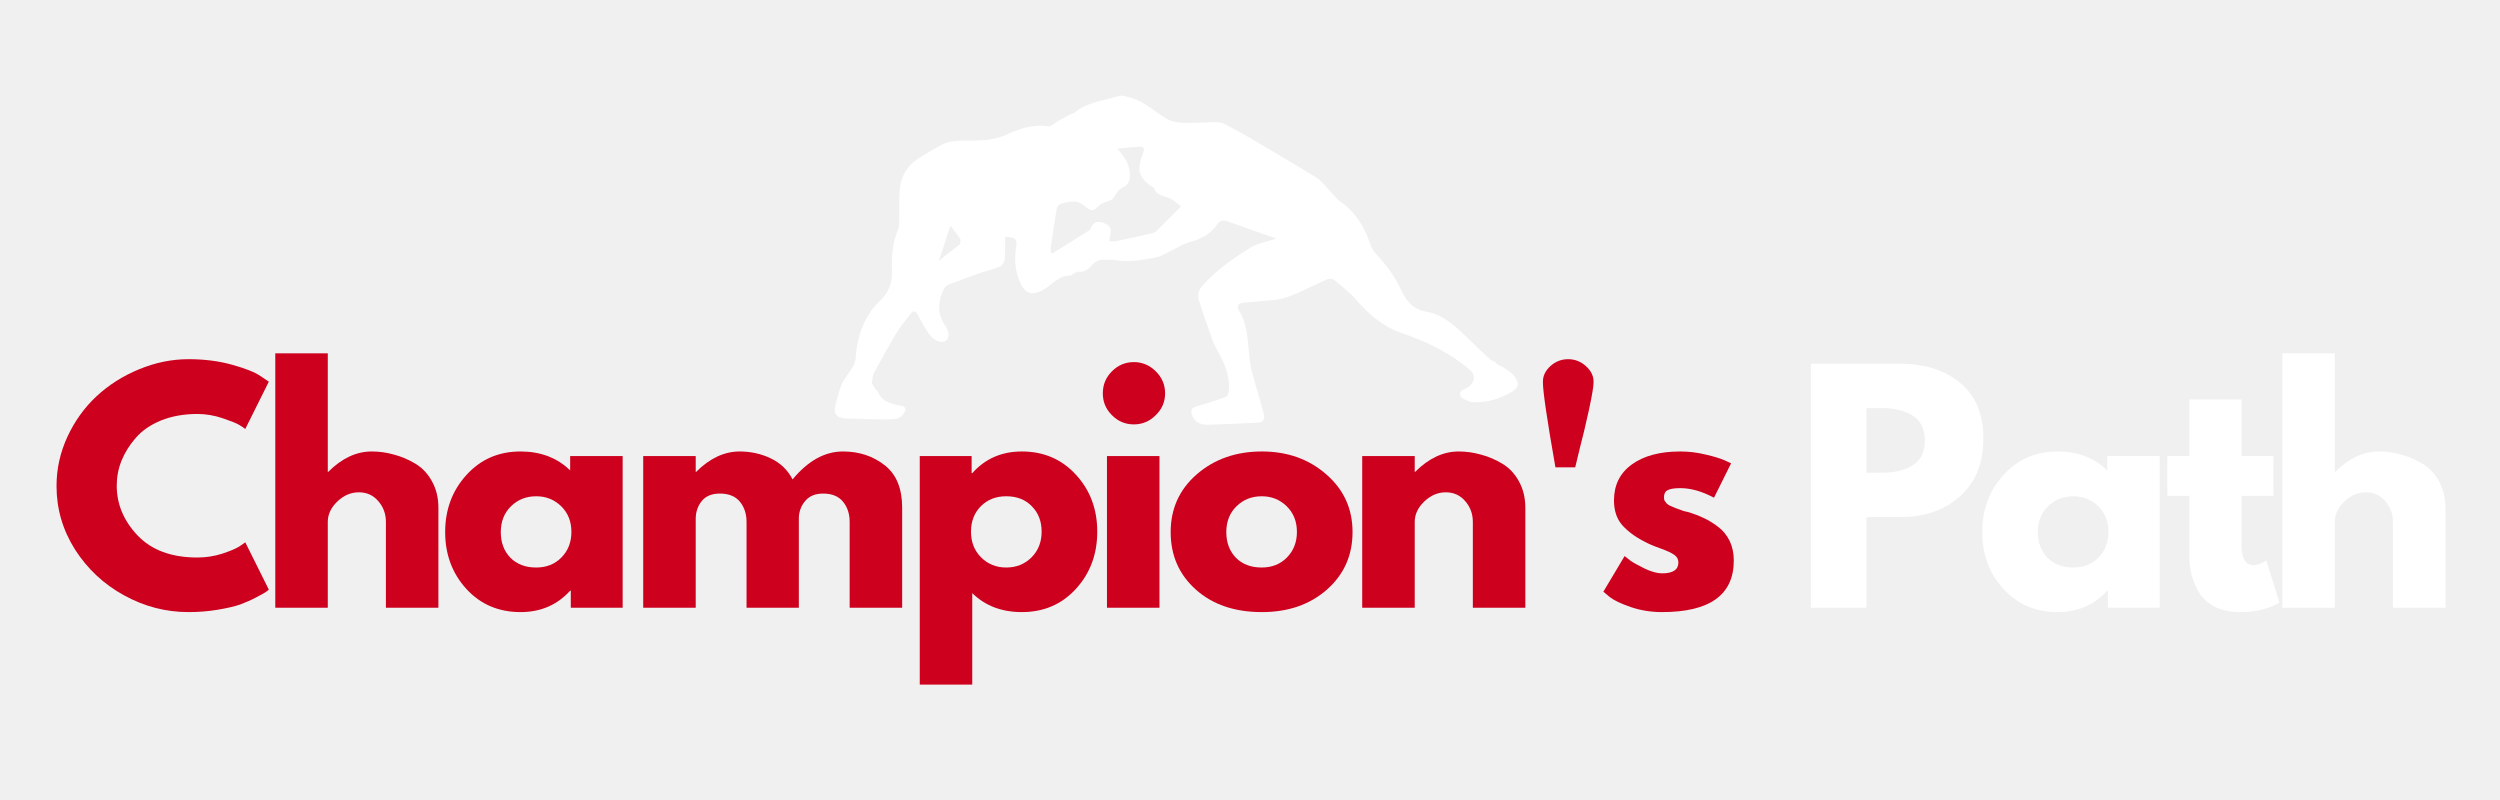
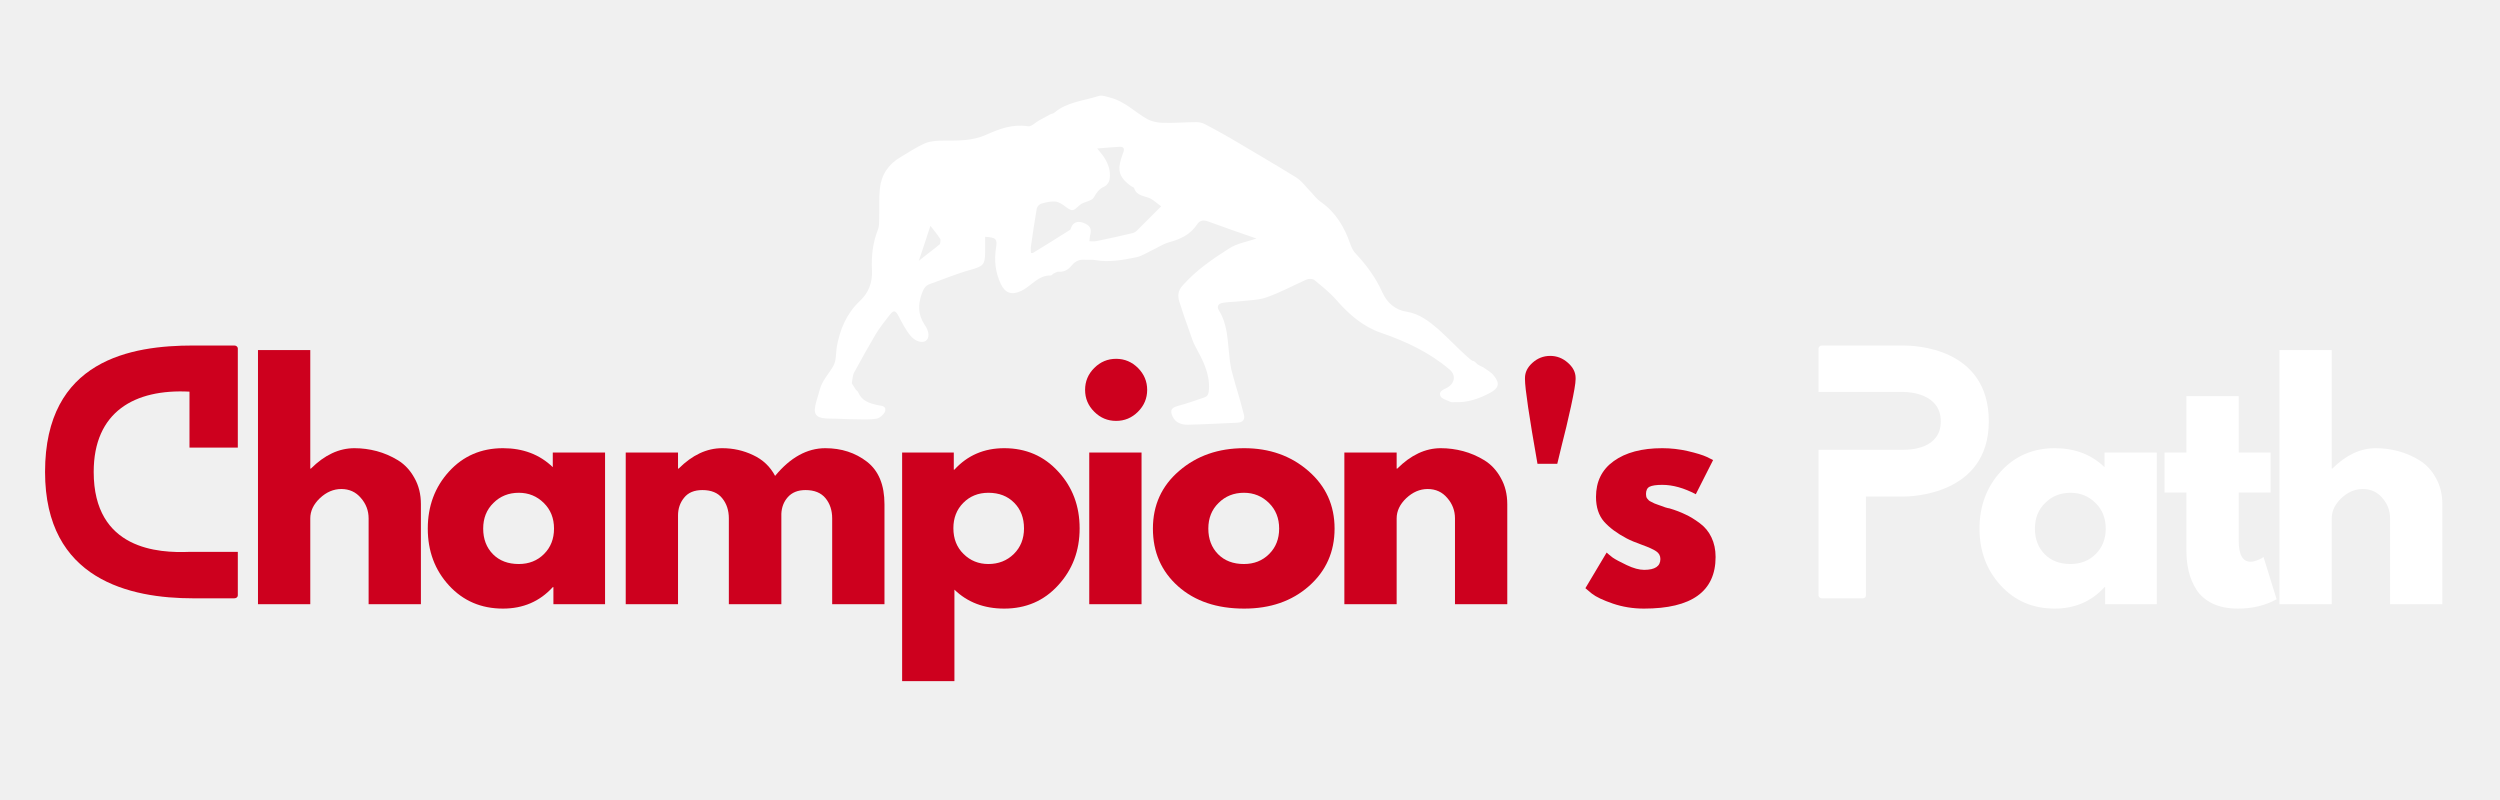
<svg xmlns="http://www.w3.org/2000/svg" width="250" zoomAndPan="magnify" viewBox="0 0 187.5 60" height="80" preserveAspectRatio="xMidYMid meet" version="1.0">
  <defs>
    <g />
-     <clipPath id="b4a5d1feb6">
-       <path d="M 62.379 7.105 L 114 7.105 L 114 31.855 L 62.379 31.855 Z M 62.379 7.105 " clip-rule="nonzero" />
+     <clipPath id="35a8074184">
+       <path d="M 61 7.105 L 112.629 7.105 L 112.629 31.855 L 61 31.855 Z M 61 7.105 " clip-rule="nonzero" />
    </clipPath>
  </defs>
-   <g clip-path="url(#b4a5d1feb6)">
-     <path fill="#ffffff" d="M 113.527 28.16 C 113.324 27.902 113.016 27.746 112.734 27.543 C 112.555 27.441 112.348 27.387 112.223 27.234 C 112.117 27.133 112.016 27.055 111.914 27.055 C 111.504 26.773 110.453 25.719 110.246 25.516 C 110.223 25.488 110.223 25.488 110.195 25.461 C 109.914 25.207 109.656 24.949 109.375 24.691 C 108.684 24.102 107.965 23.539 107.016 23.383 C 106.145 23.254 105.531 22.715 105.172 21.918 C 104.684 20.84 104.02 19.918 103.199 19.043 C 102.992 18.84 102.863 18.555 102.762 18.273 C 102.328 17.016 101.66 15.91 100.559 15.141 C 100.277 14.938 100.07 14.68 99.84 14.422 C 99.457 14.039 99.148 13.574 98.688 13.293 C 97.07 12.293 95.43 11.344 93.789 10.367 C 93.199 10.031 92.609 9.699 92.02 9.391 C 91.789 9.262 91.535 9.16 91.277 9.16 C 90.434 9.16 89.586 9.238 88.738 9.211 C 88.328 9.211 87.867 9.109 87.535 8.93 C 86.637 8.414 85.867 7.617 84.816 7.336 C 84.512 7.258 84.125 7.105 83.871 7.207 C 82.766 7.566 81.535 7.645 80.59 8.441 C 80.512 8.52 80.383 8.52 80.281 8.57 C 80 8.723 79.715 8.879 79.434 9.031 C 79.152 9.184 78.844 9.52 78.59 9.469 C 77.434 9.289 76.434 9.672 75.461 10.109 C 74.438 10.57 73.359 10.547 72.258 10.547 C 71.82 10.547 71.336 10.57 70.926 10.727 C 70.258 11.008 69.668 11.418 69.051 11.777 C 68.129 12.316 67.59 13.113 67.488 14.168 C 67.41 14.887 67.465 15.629 67.438 16.375 C 67.438 16.684 67.438 16.992 67.336 17.246 C 66.949 18.223 66.848 19.223 66.898 20.25 C 66.949 21.176 66.645 21.973 65.977 22.586 C 64.977 23.539 64.488 24.719 64.258 26.027 C 64.184 26.488 64.234 27.027 64.004 27.441 C 63.668 28.031 63.156 28.543 62.977 29.238 C 62.875 29.648 62.723 30.031 62.645 30.445 C 62.488 31.188 62.848 31.395 63.746 31.395 C 64.363 31.395 65.004 31.445 65.617 31.445 C 66.156 31.445 66.719 31.496 67.258 31.395 C 67.516 31.344 67.875 31.008 67.898 30.777 C 67.949 30.391 67.516 30.445 67.234 30.367 C 66.695 30.238 66.156 30.059 65.898 29.492 C 65.848 29.367 65.77 29.289 65.695 29.238 L 65.387 28.75 C 65.438 28.465 65.438 28.16 65.566 27.926 C 66.078 26.977 66.617 26.027 67.156 25.102 C 67.465 24.59 67.848 24.102 68.23 23.613 C 68.539 23.23 68.668 23.281 68.898 23.719 C 69.156 24.203 69.41 24.719 69.77 25.156 C 70.129 25.617 70.668 25.746 70.926 25.566 C 71.207 25.387 71.23 24.898 70.848 24.359 C 70.359 23.613 70.336 22.895 70.617 22.074 C 70.746 21.715 70.871 21.434 71.23 21.305 C 72.258 20.945 73.281 20.508 74.332 20.227 C 75.203 19.969 75.383 19.867 75.383 18.969 C 75.383 18.555 75.383 18.172 75.383 17.762 C 76.203 17.812 76.309 17.914 76.203 18.582 C 76.051 19.531 76.152 20.43 76.562 21.305 C 76.898 21.996 77.383 22.152 78.102 21.816 C 78.844 21.457 79.359 20.637 80.305 20.66 C 80.383 20.66 80.461 20.535 80.535 20.508 C 80.664 20.457 80.793 20.355 80.922 20.379 C 81.355 20.406 81.641 20.199 81.895 19.891 C 82.152 19.582 82.461 19.453 82.844 19.48 C 83.102 19.508 83.383 19.453 83.641 19.508 C 84.664 19.688 85.691 19.508 86.688 19.301 C 87.098 19.223 87.484 18.969 87.867 18.789 C 88.305 18.582 88.715 18.301 89.176 18.172 C 90.023 17.941 90.766 17.605 91.277 16.836 C 91.484 16.527 91.738 16.477 92.098 16.605 C 93.277 17.043 94.48 17.453 95.738 17.891 C 94.996 18.145 94.277 18.25 93.688 18.633 C 92.43 19.43 91.199 20.277 90.203 21.406 C 89.844 21.793 89.816 22.176 89.945 22.613 C 90.176 23.359 90.434 24.078 90.688 24.797 C 90.844 25.207 90.945 25.617 91.148 25.977 C 91.688 26.977 92.227 27.953 92.176 29.16 C 92.148 29.469 92.125 29.699 91.844 29.801 C 91.176 30.031 90.508 30.266 89.844 30.445 C 89.383 30.57 89.227 30.75 89.434 31.215 C 89.664 31.727 90.125 31.855 90.586 31.855 C 91.816 31.828 93.074 31.754 94.305 31.703 C 94.715 31.676 94.891 31.469 94.789 31.086 C 94.637 30.469 94.457 29.852 94.277 29.238 C 94.199 29.031 93.84 27.672 93.84 27.672 C 93.766 27.312 93.715 26.926 93.688 26.566 C 93.559 25.438 93.559 24.309 92.918 23.281 C 92.738 22.996 92.867 22.766 93.199 22.715 C 93.66 22.637 94.148 22.637 94.609 22.586 C 95.25 22.512 95.945 22.512 96.559 22.277 C 97.559 21.918 98.508 21.406 99.48 20.969 C 99.637 20.895 99.941 20.895 100.07 20.996 C 100.66 21.484 101.25 21.945 101.738 22.512 C 102.66 23.562 103.711 24.488 105.043 24.949 C 106.914 25.59 108.684 26.414 110.195 27.695 C 110.707 28.105 110.633 28.723 110.066 29.059 C 109.812 29.211 109.375 29.312 109.531 29.699 C 109.605 29.906 110.016 30.008 110.273 30.137 C 110.375 30.188 110.477 30.16 110.605 30.16 C 111.555 30.211 112.426 29.906 113.246 29.469 C 113.914 29.109 114.016 28.75 113.527 28.16 Z M 71.977 18.324 C 71.488 18.734 70.949 19.121 70.41 19.559 C 70.691 18.711 70.977 17.891 71.281 16.938 C 71.566 17.297 71.82 17.605 72.027 17.941 C 72.051 18.043 72.027 18.273 71.977 18.324 Z M 86.766 17.297 C 86.664 17.402 86.512 17.477 86.355 17.504 C 85.512 17.711 84.637 17.891 83.793 18.07 C 83.613 18.121 83.406 18.094 83.203 18.094 C 83.23 17.914 83.23 17.734 83.281 17.555 C 83.383 17.145 83.23 16.887 82.742 16.707 C 82.305 16.555 82 16.684 81.844 17.043 C 81.82 17.117 81.793 17.223 81.742 17.246 C 80.82 17.836 79.895 18.402 78.973 18.969 C 78.949 18.992 78.922 18.969 78.82 18.969 C 78.82 18.812 78.793 18.633 78.82 18.48 C 78.949 17.531 79.102 16.578 79.254 15.656 C 79.281 15.5 79.461 15.297 79.613 15.27 C 79.949 15.168 80.305 15.09 80.641 15.117 C 80.922 15.141 81.18 15.32 81.41 15.5 C 81.945 15.887 81.973 15.836 82.461 15.398 C 82.742 15.117 83.355 15.117 83.535 14.809 C 83.742 14.449 83.922 14.168 84.332 13.988 C 84.512 13.91 84.691 13.652 84.715 13.473 C 84.844 12.754 84.562 12.113 84.125 11.547 C 84.051 11.445 83.945 11.344 83.793 11.137 C 84.434 11.086 84.945 11.035 85.484 11.008 C 85.766 11.008 85.867 11.137 85.742 11.445 C 85.613 11.805 85.484 12.164 85.457 12.523 C 85.406 13.191 85.844 13.602 86.332 13.961 C 86.406 14.012 86.535 14.039 86.562 14.113 C 86.742 14.68 87.277 14.68 87.715 14.859 C 88.047 15.012 88.328 15.297 88.586 15.477 C 87.945 16.117 87.355 16.707 86.766 17.297 Z M 86.766 17.297 " fill-opacity="1" fill-rule="nonzero" />
+   <g clip-path="url(#35a8074184)">
+     <path fill="#ffffff" d="M 112.027 28.16 C 111.824 27.902 111.516 27.746 111.234 27.543 C 111.055 27.441 110.848 27.387 110.723 27.234 C 110.617 27.133 110.516 27.055 110.414 27.055 C 110.004 26.773 108.953 25.719 108.746 25.516 C 108.723 25.488 108.723 25.488 108.695 25.461 C 108.414 25.207 108.156 24.949 107.875 24.691 C 107.184 24.102 106.465 23.539 105.52 23.383 C 104.645 23.254 104.031 22.715 103.672 21.918 C 103.184 20.84 102.52 19.918 101.699 19.043 C 101.492 18.84 101.363 18.555 101.262 18.273 C 100.828 17.016 100.16 15.91 99.059 15.141 C 98.777 14.938 98.57 14.68 98.34 14.422 C 97.957 14.039 97.648 13.574 97.188 13.293 C 95.57 12.293 93.93 11.344 92.289 10.367 C 91.699 10.031 91.109 9.699 90.52 9.391 C 90.289 9.262 90.035 9.16 89.777 9.16 C 88.934 9.16 88.086 9.238 87.238 9.211 C 86.828 9.211 86.367 9.109 86.035 8.93 C 85.137 8.414 84.367 7.617 83.316 7.336 C 83.012 7.258 82.625 7.105 82.371 7.207 C 81.266 7.566 80.035 7.645 79.09 8.441 C 79.012 8.52 78.883 8.52 78.781 8.57 C 78.5 8.723 78.215 8.879 77.934 9.031 C 77.652 9.184 77.344 9.52 77.09 9.469 C 75.934 9.289 74.934 9.672 73.961 10.109 C 72.938 10.57 71.859 10.547 70.758 10.547 C 70.32 10.547 69.836 10.57 69.426 10.727 C 68.758 11.008 68.168 11.418 67.551 11.777 C 66.629 12.316 66.09 13.113 65.988 14.168 C 65.91 14.887 65.965 15.629 65.938 16.375 C 65.938 16.684 65.938 16.992 65.836 17.246 C 65.449 18.223 65.348 19.223 65.398 20.25 C 65.449 21.176 65.145 21.973 64.477 22.586 C 63.477 23.539 62.988 24.719 62.758 26.027 C 62.684 26.488 62.734 27.027 62.504 27.441 C 62.168 28.031 61.656 28.543 61.477 29.238 C 61.375 29.648 61.223 30.031 61.145 30.445 C 60.988 31.188 61.348 31.395 62.246 31.395 C 62.863 31.395 63.504 31.445 64.117 31.445 C 64.656 31.445 65.219 31.496 65.758 31.395 C 66.016 31.344 66.375 31.008 66.398 30.777 C 66.449 30.391 66.016 30.445 65.734 30.367 C 65.195 30.238 64.656 30.059 64.398 29.492 C 64.348 29.367 64.27 29.289 64.195 29.238 L 63.887 28.75 C 63.938 28.465 63.938 28.16 64.066 27.926 C 64.578 26.977 65.117 26.027 65.656 25.102 C 65.965 24.59 66.348 24.102 66.73 23.613 C 67.039 23.23 67.168 23.281 67.398 23.719 C 67.656 24.203 67.91 24.719 68.27 25.156 C 68.629 25.617 69.168 25.746 69.426 25.566 C 69.707 25.387 69.73 24.898 69.348 24.359 C 68.859 23.613 68.836 22.895 69.117 22.074 C 69.246 21.715 69.371 21.434 69.73 21.305 C 70.758 20.945 71.781 20.508 72.832 20.227 C 73.703 19.969 73.883 19.867 73.883 18.969 C 73.883 18.555 73.883 18.172 73.883 17.762 C 74.703 17.812 74.809 17.914 74.703 18.582 C 74.551 19.531 74.652 20.43 75.062 21.305 C 75.398 21.996 75.883 22.152 76.602 21.816 C 77.344 21.457 77.859 20.637 78.805 20.66 C 78.883 20.66 78.961 20.535 79.035 20.508 C 79.164 20.457 79.293 20.355 79.422 20.379 C 79.855 20.406 80.141 20.199 80.395 19.891 C 80.652 19.582 80.961 19.453 81.344 19.48 C 81.602 19.508 81.883 19.453 82.141 19.508 C 83.164 19.688 84.191 19.508 85.188 19.301 C 85.598 19.223 85.984 18.969 86.367 18.789 C 86.805 18.582 87.215 18.301 87.676 18.172 C 88.523 17.941 89.266 17.605 89.777 16.836 C 89.984 16.527 90.238 16.477 90.598 16.605 C 91.777 17.043 92.98 17.453 94.238 17.891 C 93.496 18.145 92.777 18.25 92.188 18.633 C 90.93 19.43 89.699 20.277 88.703 21.406 C 88.344 21.793 88.316 22.176 88.445 22.613 C 88.676 23.359 88.934 24.078 89.188 24.797 C 89.344 25.207 89.445 25.617 89.648 25.977 C 90.188 26.977 90.727 27.953 90.676 29.16 C 90.648 29.469 90.625 29.699 90.344 29.801 C 89.676 30.031 89.008 30.266 88.344 30.445 C 87.883 30.57 87.727 30.75 87.934 31.215 C 88.164 31.727 88.625 31.855 89.086 31.855 C 90.316 31.828 91.574 31.754 92.805 31.703 C 93.215 31.676 93.391 31.469 93.289 31.086 C 93.137 30.469 92.957 29.852 92.777 29.238 C 92.699 29.031 92.34 27.672 92.34 27.672 C 92.266 27.312 92.215 26.926 92.188 26.566 C 92.059 25.438 92.059 24.309 91.418 23.281 C 91.238 22.996 91.367 22.766 91.699 22.715 C 92.16 22.637 92.648 22.637 93.109 22.586 C 93.75 22.512 94.445 22.512 95.059 22.277 C 96.059 21.918 97.008 21.406 97.98 20.969 C 98.137 20.895 98.441 20.895 98.57 20.996 C 99.16 21.484 99.75 21.945 100.238 22.512 C 101.16 23.562 102.211 24.488 103.543 24.949 C 105.414 25.59 107.184 26.414 108.695 27.695 C 109.207 28.105 109.133 28.723 108.566 29.059 C 108.312 29.211 107.875 29.312 108.031 29.699 C 108.105 29.906 108.516 30.008 108.773 30.137 C 108.875 30.188 108.977 30.16 109.105 30.16 C 110.055 30.211 110.926 29.906 111.746 29.469 C 112.414 29.109 112.516 28.75 112.027 28.16 Z M 70.477 18.324 C 69.988 18.734 69.449 19.121 68.91 19.559 C 69.191 18.711 69.477 17.891 69.781 16.938 C 70.066 17.297 70.32 17.605 70.527 17.941 C 70.551 18.043 70.527 18.273 70.477 18.324 Z M 85.266 17.297 C 85.164 17.402 85.012 17.477 84.855 17.504 C 84.012 17.711 83.137 17.891 82.293 18.07 C 82.113 18.121 81.906 18.094 81.703 18.094 C 81.73 17.914 81.73 17.734 81.781 17.555 C 81.883 17.145 81.73 16.887 81.242 16.707 C 80.805 16.555 80.5 16.684 80.344 17.043 C 80.32 17.117 80.293 17.223 80.242 17.246 C 79.32 17.836 78.395 18.402 77.473 18.969 C 77.449 18.992 77.422 18.969 77.32 18.969 C 77.32 18.812 77.293 18.633 77.32 18.48 C 77.449 17.531 77.602 16.578 77.754 15.656 C 77.781 15.5 77.961 15.297 78.113 15.27 C 78.449 15.168 78.805 15.09 79.141 15.117 C 79.422 15.141 79.68 15.32 79.91 15.5 C 80.445 15.887 80.473 15.836 80.961 15.398 C 81.242 15.117 81.855 15.117 82.035 14.809 C 82.242 14.449 82.422 14.168 82.832 13.988 C 83.012 13.91 83.191 13.652 83.215 13.473 C 83.344 12.754 83.062 12.113 82.625 11.547 C 82.551 11.445 82.445 11.344 82.293 11.137 C 82.934 11.086 83.445 11.035 83.984 11.008 C 84.266 11.008 84.367 11.137 84.242 11.445 C 84.113 11.805 83.984 12.164 83.957 12.523 C 83.906 13.191 84.344 13.602 84.832 13.961 C 84.906 14.012 85.035 14.039 85.062 14.113 C 85.242 14.68 85.777 14.68 86.215 14.859 C 86.547 15.012 86.828 15.297 87.086 15.477 C 86.445 16.117 85.855 16.707 85.266 17.297 Z M 85.266 17.297 " fill-opacity="1" fill-rule="nonzero" />
  </g>
  <g fill="#cd001e" fill-opacity="1">
-     <g transform="translate(3.723601, 45.57933)">
+     <g transform="translate(3.196704, 45.31722)">
+       <g />
+     </g>
+   </g>
+   <g fill="#cd001e" fill-opacity="1">
+     <g transform="translate(8.140427, 45.31722)">
+       <g />
+     </g>
+   </g>
+   <g fill="#cd001e" fill-opacity="1">
+     <g transform="translate(13.08415, 45.31722)">
+       <g />
+     </g>
+   </g>
+   <g fill="#cd001e" fill-opacity="1">
+     <g transform="translate(18.02092, 45.31722)">
      <g>
-         <path d="M 11.078 -3.766 C 11.711 -3.766 12.328 -3.859 12.922 -4.047 C 13.523 -4.242 13.969 -4.43 14.25 -4.609 L 14.672 -4.906 L 16.438 -1.359 C 16.383 -1.305 16.305 -1.242 16.203 -1.172 C 16.098 -1.098 15.852 -0.961 15.469 -0.766 C 15.094 -0.566 14.691 -0.391 14.266 -0.234 C 13.836 -0.086 13.273 0.039 12.578 0.156 C 11.879 0.27 11.16 0.328 10.422 0.328 C 8.723 0.328 7.113 -0.086 5.594 -0.922 C 4.07 -1.754 2.844 -2.898 1.906 -4.359 C 0.977 -5.828 0.516 -7.414 0.516 -9.125 C 0.516 -10.406 0.785 -11.633 1.328 -12.812 C 1.879 -14 2.609 -15.016 3.516 -15.859 C 4.422 -16.703 5.477 -17.375 6.688 -17.875 C 7.906 -18.383 9.148 -18.641 10.422 -18.641 C 11.609 -18.641 12.703 -18.5 13.703 -18.219 C 14.703 -17.938 15.406 -17.656 15.812 -17.375 L 16.438 -16.953 L 14.672 -13.406 C 14.566 -13.488 14.41 -13.594 14.203 -13.719 C 13.992 -13.844 13.578 -14.008 12.953 -14.219 C 12.336 -14.426 11.711 -14.531 11.078 -14.531 C 10.066 -14.531 9.16 -14.367 8.359 -14.047 C 7.566 -13.723 6.938 -13.289 6.469 -12.75 C 6 -12.219 5.641 -11.645 5.391 -11.031 C 5.148 -10.426 5.031 -9.801 5.031 -9.156 C 5.031 -7.77 5.551 -6.523 6.594 -5.422 C 7.645 -4.316 9.141 -3.766 11.078 -3.766 Z M 11.078 -3.766 " />
+         <path d="M 1.328 0 L 1.328 -19.062 L 5.25 -19.062 L 5.25 -10.172 L 5.297 -10.172 C 6.316 -11.191 7.406 -11.703 8.562 -11.703 C 9.125 -11.703 9.68 -11.629 10.234 -11.484 C 10.785 -11.336 11.316 -11.109 11.828 -10.797 C 12.336 -10.484 12.75 -10.039 13.062 -9.469 C 13.383 -8.906 13.547 -8.25 13.547 -7.5 L 13.547 0 L 9.625 0 L 9.625 -6.438 C 9.625 -7.02 9.43 -7.531 9.047 -7.969 C 8.672 -8.414 8.18 -8.641 7.578 -8.641 C 6.992 -8.641 6.457 -8.41 5.969 -7.953 C 5.488 -7.492 5.25 -6.988 5.25 -6.438 L 5.25 0 Z M 1.328 0 " />
      </g>
    </g>
  </g>
  <g fill="#cd001e" fill-opacity="1">
-     <g transform="translate(19.31779, 45.57933)">
+     <g transform="translate(31.56733, 45.31722)">
      <g>
-         <path d="M 1.328 0 L 1.328 -19.078 L 5.266 -19.078 L 5.266 -10.188 L 5.297 -10.188 C 6.316 -11.207 7.406 -11.719 8.562 -11.719 C 9.125 -11.719 9.68 -11.641 10.234 -11.484 C 10.797 -11.336 11.332 -11.109 11.844 -10.797 C 12.352 -10.492 12.766 -10.055 13.078 -9.484 C 13.398 -8.91 13.562 -8.25 13.562 -7.5 L 13.562 0 L 9.625 0 L 9.625 -6.438 C 9.625 -7.031 9.438 -7.547 9.062 -7.984 C 8.688 -8.43 8.195 -8.656 7.594 -8.656 C 7 -8.656 6.461 -8.426 5.984 -7.969 C 5.504 -7.508 5.266 -7 5.266 -6.438 L 5.266 0 Z M 1.328 0 " />
+         <path d="M 2.109 -1.406 C 1.047 -2.562 0.516 -3.984 0.516 -5.672 C 0.516 -7.359 1.047 -8.785 2.109 -9.953 C 3.172 -11.117 4.52 -11.703 6.156 -11.703 C 7.664 -11.703 8.91 -11.227 9.891 -10.281 L 9.891 -11.375 L 13.812 -11.375 L 13.812 0 L 9.938 0 L 9.938 -1.281 L 9.891 -1.281 C 8.91 -0.207 7.664 0.328 6.156 0.328 C 4.52 0.328 3.172 -0.25 2.109 -1.406 Z M 5.438 -7.594 C 4.926 -7.094 4.672 -6.453 4.672 -5.672 C 4.672 -4.891 4.914 -4.25 5.406 -3.75 C 5.895 -3.258 6.539 -3.016 7.344 -3.016 C 8.102 -3.016 8.734 -3.266 9.234 -3.766 C 9.734 -4.266 9.984 -4.898 9.984 -5.672 C 9.984 -6.453 9.727 -7.094 9.219 -7.594 C 8.707 -8.102 8.082 -8.359 7.344 -8.359 C 6.582 -8.359 5.945 -8.102 5.438 -7.594 Z M 5.438 -7.594 " />
      </g>
    </g>
  </g>
  <g fill="#cd001e" fill-opacity="1">
-     <g transform="translate(32.8712, 45.57933)">
+     <g transform="translate(45.6015, 45.31722)">
      <g>
-         <path d="M 2.109 -1.406 C 1.047 -2.57 0.516 -3.992 0.516 -5.672 C 0.516 -7.359 1.047 -8.785 2.109 -9.953 C 3.172 -11.129 4.523 -11.719 6.172 -11.719 C 7.68 -11.719 8.922 -11.242 9.891 -10.297 L 9.891 -11.375 L 13.828 -11.375 L 13.828 0 L 9.938 0 L 9.938 -1.281 L 9.891 -1.281 C 8.922 -0.207 7.68 0.328 6.172 0.328 C 4.523 0.328 3.172 -0.25 2.109 -1.406 Z M 5.453 -7.609 C 4.941 -7.109 4.688 -6.461 4.688 -5.672 C 4.688 -4.891 4.926 -4.25 5.406 -3.75 C 5.895 -3.258 6.539 -3.016 7.344 -3.016 C 8.113 -3.016 8.742 -3.266 9.234 -3.766 C 9.734 -4.273 9.984 -4.914 9.984 -5.688 C 9.984 -6.469 9.727 -7.109 9.219 -7.609 C 8.707 -8.109 8.082 -8.359 7.344 -8.359 C 6.594 -8.359 5.961 -8.109 5.453 -7.609 Z M 5.453 -7.609 " />
+         <path d="M 1.328 0 L 1.328 -11.375 L 5.25 -11.375 L 5.25 -10.172 L 5.297 -10.172 C 6.316 -11.191 7.406 -11.703 8.562 -11.703 C 9.383 -11.703 10.156 -11.531 10.875 -11.188 C 11.602 -10.852 12.156 -10.332 12.531 -9.625 C 13.676 -11.008 14.93 -11.703 16.297 -11.703 C 17.504 -11.703 18.547 -11.363 19.422 -10.688 C 20.297 -10.008 20.734 -8.945 20.734 -7.5 L 20.734 0 L 16.812 0 L 16.812 -6.438 C 16.812 -7.039 16.645 -7.547 16.312 -7.953 C 15.977 -8.359 15.477 -8.562 14.812 -8.562 C 14.238 -8.562 13.797 -8.383 13.484 -8.031 C 13.18 -7.688 13.02 -7.27 13 -6.781 L 13 0 L 9.062 0 L 9.062 -6.438 C 9.062 -7.039 8.895 -7.547 8.562 -7.953 C 8.238 -8.359 7.742 -8.562 7.078 -8.562 C 6.461 -8.562 6.004 -8.367 5.703 -7.984 C 5.398 -7.609 5.25 -7.164 5.25 -6.656 L 5.25 0 Z M 1.328 0 " />
      </g>
    </g>
  </g>
  <g fill="#cd001e" fill-opacity="1">
-     <g transform="translate(46.91261, 45.57933)">
+     <g transform="translate(66.33158, 45.31722)">
      <g>
-         <path d="M 1.328 0 L 1.328 -11.375 L 5.266 -11.375 L 5.266 -10.188 L 5.297 -10.188 C 6.316 -11.207 7.406 -11.719 8.562 -11.719 C 9.395 -11.719 10.172 -11.547 10.891 -11.203 C 11.617 -10.859 12.164 -10.332 12.531 -9.625 C 13.688 -11.02 14.945 -11.719 16.312 -11.719 C 17.52 -11.719 18.562 -11.375 19.438 -10.688 C 20.312 -10.008 20.75 -8.945 20.75 -7.5 L 20.75 0 L 16.812 0 L 16.812 -6.438 C 16.812 -7.039 16.645 -7.547 16.312 -7.953 C 15.977 -8.359 15.484 -8.562 14.828 -8.562 C 14.242 -8.562 13.801 -8.383 13.5 -8.031 C 13.195 -7.688 13.031 -7.273 13 -6.797 L 13 0 L 9.078 0 L 9.078 -6.438 C 9.078 -7.039 8.91 -7.547 8.578 -7.953 C 8.242 -8.359 7.742 -8.562 7.078 -8.562 C 6.473 -8.562 6.02 -8.375 5.719 -8 C 5.414 -7.625 5.266 -7.176 5.266 -6.656 L 5.266 0 Z M 1.328 0 " />
+         <path d="M 13.031 -9.953 C 14.102 -8.797 14.641 -7.375 14.641 -5.688 C 14.641 -4.008 14.102 -2.586 13.031 -1.422 C 11.969 -0.254 10.617 0.328 8.984 0.328 C 7.473 0.328 6.227 -0.145 5.25 -1.094 L 5.25 5.766 L 1.328 5.766 L 1.328 -11.375 L 5.203 -11.375 L 5.203 -10.094 L 5.25 -10.094 C 6.227 -11.164 7.473 -11.703 8.984 -11.703 C 10.617 -11.703 11.969 -11.117 13.031 -9.953 Z M 9.703 -3.766 C 10.211 -4.266 10.469 -4.906 10.469 -5.688 C 10.469 -6.477 10.223 -7.117 9.734 -7.609 C 9.242 -8.109 8.598 -8.359 7.797 -8.359 C 7.035 -8.359 6.406 -8.102 5.906 -7.594 C 5.414 -7.094 5.172 -6.461 5.172 -5.703 C 5.172 -4.91 5.426 -4.266 5.938 -3.766 C 6.445 -3.266 7.066 -3.016 7.797 -3.016 C 8.555 -3.016 9.191 -3.266 9.703 -3.766 Z M 9.703 -3.766 " />
      </g>
    </g>
  </g>
  <g fill="#cd001e" fill-opacity="1">
-     <g transform="translate(67.65312, 45.57933)">
+     <g transform="translate(80.36576, 45.31722)">
      <g>
-         <path d="M 13.047 -9.969 C 14.109 -8.812 14.641 -7.391 14.641 -5.703 C 14.641 -4.016 14.109 -2.586 13.047 -1.422 C 11.984 -0.254 10.629 0.328 8.984 0.328 C 7.473 0.328 6.234 -0.145 5.266 -1.094 L 5.266 5.766 L 1.328 5.766 L 1.328 -11.375 L 5.219 -11.375 L 5.219 -10.094 L 5.266 -10.094 C 6.234 -11.176 7.473 -11.719 8.984 -11.719 C 10.629 -11.719 11.984 -11.133 13.047 -9.969 Z M 9.703 -3.766 C 10.211 -4.273 10.469 -4.922 10.469 -5.703 C 10.469 -6.484 10.223 -7.117 9.734 -7.609 C 9.254 -8.109 8.613 -8.359 7.812 -8.359 C 7.039 -8.359 6.406 -8.109 5.906 -7.609 C 5.414 -7.109 5.172 -6.473 5.172 -5.703 C 5.172 -4.922 5.426 -4.273 5.938 -3.766 C 6.445 -3.266 7.07 -3.016 7.812 -3.016 C 8.562 -3.016 9.191 -3.266 9.703 -3.766 Z M 9.703 -3.766 " />
+         <path d="M 1.703 -17.719 C 2.16 -18.176 2.707 -18.406 3.344 -18.406 C 3.977 -18.406 4.523 -18.176 4.984 -17.719 C 5.441 -17.258 5.672 -16.711 5.672 -16.078 C 5.672 -15.441 5.441 -14.895 4.984 -14.438 C 4.523 -13.977 3.977 -13.75 3.344 -13.75 C 2.707 -13.75 2.16 -13.977 1.703 -14.438 C 1.242 -14.895 1.016 -15.441 1.016 -16.078 C 1.016 -16.711 1.242 -17.258 1.703 -17.719 Z M 1.328 -11.375 L 1.328 0 L 5.25 0 L 5.25 -11.375 Z M 1.328 -11.375 " />
      </g>
    </g>
  </g>
  <g fill="#cd001e" fill-opacity="1">
-     <g transform="translate(81.69454, 45.57933)">
+     <g transform="translate(85.95247, 45.31722)">
      <g>
-         <path d="M 1.703 -17.734 C 2.16 -18.191 2.707 -18.422 3.344 -18.422 C 3.977 -18.422 4.523 -18.191 4.984 -17.734 C 5.453 -17.273 5.688 -16.723 5.688 -16.078 C 5.688 -15.441 5.453 -14.895 4.984 -14.438 C 4.523 -13.977 3.977 -13.75 3.344 -13.75 C 2.707 -13.75 2.16 -13.977 1.703 -14.438 C 1.242 -14.895 1.016 -15.441 1.016 -16.078 C 1.016 -16.723 1.242 -17.273 1.703 -17.734 Z M 1.328 -11.375 L 1.328 0 L 5.266 0 L 5.266 -11.375 Z M 1.328 -11.375 " />
+         <path d="M 2.406 -1.344 C 1.145 -2.469 0.516 -3.91 0.516 -5.672 C 0.516 -7.43 1.172 -8.875 2.484 -10 C 3.797 -11.133 5.422 -11.703 7.359 -11.703 C 9.266 -11.703 10.867 -11.133 12.172 -10 C 13.484 -8.863 14.141 -7.422 14.141 -5.672 C 14.141 -3.93 13.5 -2.492 12.219 -1.359 C 10.945 -0.234 9.328 0.328 7.359 0.328 C 5.316 0.328 3.664 -0.227 2.406 -1.344 Z M 5.438 -7.594 C 4.926 -7.094 4.672 -6.453 4.672 -5.672 C 4.672 -4.891 4.914 -4.25 5.406 -3.75 C 5.895 -3.258 6.539 -3.016 7.344 -3.016 C 8.102 -3.016 8.734 -3.266 9.234 -3.766 C 9.734 -4.266 9.984 -4.898 9.984 -5.672 C 9.984 -6.453 9.727 -7.094 9.219 -7.594 C 8.707 -8.102 8.082 -8.359 7.344 -8.359 C 6.582 -8.359 5.945 -8.102 5.438 -7.594 Z M 5.438 -7.594 " />
      </g>
    </g>
  </g>
  <g fill="#cd001e" fill-opacity="1">
-     <g transform="translate(87.28444, 45.57933)">
+     <g transform="translate(99.49887, 45.31722)">
      <g>
-         <path d="M 2.406 -1.359 C 1.145 -2.484 0.516 -3.922 0.516 -5.672 C 0.516 -7.43 1.172 -8.879 2.484 -10.016 C 3.797 -11.148 5.422 -11.719 7.359 -11.719 C 9.273 -11.719 10.883 -11.145 12.188 -10 C 13.5 -8.863 14.156 -7.422 14.156 -5.672 C 14.156 -3.93 13.516 -2.492 12.234 -1.359 C 10.953 -0.234 9.328 0.328 7.359 0.328 C 5.316 0.328 3.664 -0.234 2.406 -1.359 Z M 5.453 -7.609 C 4.941 -7.109 4.688 -6.461 4.688 -5.672 C 4.688 -4.891 4.926 -4.25 5.406 -3.75 C 5.895 -3.258 6.539 -3.016 7.344 -3.016 C 8.113 -3.016 8.742 -3.266 9.234 -3.766 C 9.734 -4.273 9.984 -4.914 9.984 -5.688 C 9.984 -6.469 9.727 -7.109 9.219 -7.609 C 8.707 -8.109 8.082 -8.359 7.344 -8.359 C 6.594 -8.359 5.961 -8.109 5.453 -7.609 Z M 5.453 -7.609 " />
+         <path d="M 1.328 0 L 1.328 -11.375 L 5.25 -11.375 L 5.25 -10.172 L 5.297 -10.172 C 6.316 -11.191 7.406 -11.703 8.562 -11.703 C 9.125 -11.703 9.68 -11.629 10.234 -11.484 C 10.785 -11.336 11.316 -11.109 11.828 -10.797 C 12.336 -10.484 12.75 -10.039 13.062 -9.469 C 13.383 -8.906 13.547 -8.25 13.547 -7.5 L 13.547 0 L 9.625 0 L 9.625 -6.438 C 9.625 -7.02 9.43 -7.531 9.047 -7.969 C 8.672 -8.414 8.18 -8.641 7.578 -8.641 C 6.992 -8.641 6.457 -8.41 5.969 -7.953 C 5.488 -7.492 5.25 -6.988 5.25 -6.438 L 5.25 0 Z M 1.328 0 " />
      </g>
    </g>
  </g>
  <g fill="#cd001e" fill-opacity="1">
-     <g transform="translate(100.8378, 45.57933)">
+     <g transform="translate(113.0453, 45.31722)">
      <g>
-         <path d="M 1.328 0 L 1.328 -11.375 L 5.266 -11.375 L 5.266 -10.188 L 5.297 -10.188 C 6.316 -11.207 7.406 -11.719 8.562 -11.719 C 9.125 -11.719 9.68 -11.641 10.234 -11.484 C 10.797 -11.336 11.332 -11.109 11.844 -10.797 C 12.352 -10.492 12.766 -10.055 13.078 -9.484 C 13.398 -8.91 13.562 -8.25 13.562 -7.5 L 13.562 0 L 9.625 0 L 9.625 -6.438 C 9.625 -7.031 9.438 -7.547 9.062 -7.984 C 8.688 -8.43 8.195 -8.656 7.594 -8.656 C 7 -8.656 6.461 -8.426 5.984 -7.969 C 5.504 -7.508 5.266 -7 5.266 -6.438 L 5.266 0 Z M 1.328 0 " />
+         <path d="M 1.891 -18.109 C 2.273 -18.453 2.719 -18.625 3.219 -18.625 C 3.719 -18.625 4.16 -18.453 4.547 -18.109 C 4.93 -17.773 5.125 -17.395 5.125 -16.969 L 5.125 -16.875 C 5.125 -16.57 5.008 -15.895 4.781 -14.844 C 4.551 -13.789 4.316 -12.805 4.078 -11.891 L 3.75 -10.531 L 2.266 -10.531 C 1.641 -14.082 1.328 -16.195 1.328 -16.875 L 1.328 -16.969 C 1.328 -17.395 1.516 -17.773 1.891 -18.109 Z M 1.891 -18.109 " />
      </g>
    </g>
  </g>
  <g fill="#cd001e" fill-opacity="1">
-     <g transform="translate(114.3913, 45.57933)">
+     <g transform="translate(118.3881, 45.31722)">
      <g>
-         <path d="M 1.891 -18.125 C 2.273 -18.469 2.719 -18.641 3.219 -18.641 C 3.719 -18.641 4.16 -18.469 4.547 -18.125 C 4.93 -17.781 5.125 -17.395 5.125 -16.969 L 5.125 -16.891 C 5.125 -16.586 5.008 -15.906 4.781 -14.844 C 4.551 -13.789 4.316 -12.805 4.078 -11.891 L 3.75 -10.531 L 2.266 -10.531 C 1.641 -14.082 1.328 -16.203 1.328 -16.891 L 1.328 -16.969 C 1.328 -17.395 1.516 -17.781 1.891 -18.125 Z M 1.891 -18.125 " />
+         <path d="M 6.281 -11.703 C 6.926 -11.703 7.566 -11.629 8.203 -11.484 C 8.836 -11.336 9.312 -11.191 9.625 -11.047 L 10.094 -10.812 L 8.797 -8.25 C 7.91 -8.719 7.07 -8.953 6.281 -8.953 C 5.832 -8.953 5.516 -8.906 5.328 -8.812 C 5.148 -8.719 5.062 -8.535 5.062 -8.266 C 5.062 -8.211 5.066 -8.156 5.078 -8.094 C 5.086 -8.031 5.113 -7.973 5.156 -7.922 C 5.207 -7.867 5.25 -7.82 5.281 -7.781 C 5.32 -7.75 5.383 -7.711 5.469 -7.672 C 5.562 -7.629 5.633 -7.594 5.688 -7.562 C 5.738 -7.539 5.82 -7.508 5.938 -7.469 C 6.062 -7.426 6.148 -7.395 6.203 -7.375 C 6.266 -7.352 6.363 -7.316 6.5 -7.266 C 6.645 -7.223 6.754 -7.195 6.828 -7.188 C 7.285 -7.051 7.68 -6.898 8.016 -6.734 C 8.359 -6.578 8.719 -6.359 9.094 -6.078 C 9.477 -5.797 9.77 -5.441 9.969 -5.016 C 10.176 -4.586 10.281 -4.098 10.281 -3.547 C 10.281 -0.961 8.488 0.328 4.906 0.328 C 4.094 0.328 3.316 0.203 2.578 -0.047 C 1.848 -0.297 1.32 -0.547 1 -0.797 L 0.516 -1.203 L 2.109 -3.875 C 2.223 -3.77 2.375 -3.645 2.562 -3.5 C 2.758 -3.363 3.109 -3.176 3.609 -2.938 C 4.117 -2.695 4.555 -2.578 4.922 -2.578 C 5.734 -2.578 6.141 -2.848 6.141 -3.391 C 6.141 -3.641 6.035 -3.832 5.828 -3.969 C 5.617 -4.113 5.266 -4.273 4.766 -4.453 C 4.273 -4.629 3.891 -4.789 3.609 -4.938 C 2.898 -5.312 2.336 -5.727 1.922 -6.188 C 1.516 -6.656 1.312 -7.273 1.312 -8.047 C 1.312 -9.203 1.754 -10.098 2.641 -10.734 C 3.535 -11.379 4.75 -11.703 6.281 -11.703 Z M 6.281 -11.703 " />
      </g>
    </g>
  </g>
  <g fill="#cd001e" fill-opacity="1">
-     <g transform="translate(119.7372, 45.57933)">
+     <g transform="translate(128.1772, 45.31722)">
+       <g />
+     </g>
+   </g>
+   <g fill="#cd001e" fill-opacity="1">
+     <g transform="translate(133.1209, 45.31722)">
+       <g />
+     </g>
+   </g>
+   <g fill="#cd001e" fill-opacity="1">
+     <g transform="translate(138.0646, 45.31722)">
+       <g />
+     </g>
+   </g>
+   <g fill="#cd001e" fill-opacity="1">
+     <g transform="translate(143.0083, 45.31722)">
+       <g />
+     </g>
+   </g>
+   <g fill="#ffffff" fill-opacity="1">
+     <g transform="translate(147.9467, 45.31722)">
      <g>
-         <path d="M 6.281 -11.719 C 6.926 -11.719 7.566 -11.641 8.203 -11.484 C 8.836 -11.336 9.312 -11.191 9.625 -11.047 L 10.094 -10.828 L 8.812 -8.25 C 7.926 -8.727 7.082 -8.969 6.281 -8.969 C 5.832 -8.969 5.516 -8.914 5.328 -8.812 C 5.148 -8.719 5.062 -8.539 5.062 -8.281 C 5.062 -8.219 5.066 -8.156 5.078 -8.094 C 5.098 -8.039 5.129 -7.988 5.172 -7.938 C 5.211 -7.883 5.25 -7.836 5.281 -7.797 C 5.32 -7.766 5.383 -7.723 5.469 -7.672 C 5.562 -7.629 5.633 -7.598 5.688 -7.578 C 5.738 -7.555 5.82 -7.52 5.938 -7.469 C 6.062 -7.426 6.148 -7.395 6.203 -7.375 C 6.266 -7.352 6.363 -7.316 6.5 -7.266 C 6.645 -7.223 6.754 -7.195 6.828 -7.188 C 7.285 -7.051 7.688 -6.898 8.031 -6.734 C 8.375 -6.578 8.734 -6.359 9.109 -6.078 C 9.484 -5.797 9.773 -5.441 9.984 -5.016 C 10.191 -4.586 10.297 -4.098 10.297 -3.547 C 10.297 -0.961 8.5 0.328 4.906 0.328 C 4.094 0.328 3.316 0.203 2.578 -0.047 C 1.848 -0.297 1.32 -0.547 1 -0.797 L 0.516 -1.203 L 2.109 -3.875 C 2.223 -3.781 2.375 -3.66 2.562 -3.516 C 2.758 -3.379 3.109 -3.188 3.609 -2.938 C 4.117 -2.695 4.555 -2.578 4.922 -2.578 C 5.734 -2.578 6.141 -2.848 6.141 -3.391 C 6.141 -3.641 6.035 -3.832 5.828 -3.969 C 5.629 -4.113 5.281 -4.273 4.781 -4.453 C 4.281 -4.629 3.891 -4.797 3.609 -4.953 C 2.898 -5.316 2.336 -5.734 1.922 -6.203 C 1.516 -6.672 1.312 -7.285 1.312 -8.047 C 1.312 -9.203 1.758 -10.102 2.656 -10.75 C 3.551 -11.395 4.758 -11.719 6.281 -11.719 Z M 6.281 -11.719 " />
+         <path d="M 2.109 -1.406 C 1.047 -2.562 0.516 -3.984 0.516 -5.672 C 0.516 -7.359 1.047 -8.785 2.109 -9.953 C 3.172 -11.117 4.52 -11.703 6.156 -11.703 C 7.664 -11.703 8.91 -11.227 9.891 -10.281 L 9.891 -11.375 L 13.812 -11.375 L 13.812 0 L 9.938 0 L 9.938 -1.281 L 9.891 -1.281 C 8.91 -0.207 7.664 0.328 6.156 0.328 C 4.52 0.328 3.172 -0.25 2.109 -1.406 Z M 5.438 -7.594 C 4.926 -7.094 4.672 -6.453 4.672 -5.672 C 4.672 -4.891 4.914 -4.25 5.406 -3.75 C 5.895 -3.258 6.539 -3.016 7.344 -3.016 C 8.102 -3.016 8.734 -3.266 9.234 -3.766 C 9.734 -4.266 9.984 -4.898 9.984 -5.672 C 9.984 -6.453 9.727 -7.094 9.219 -7.594 C 8.707 -8.102 8.082 -8.359 7.344 -8.359 C 6.582 -8.359 5.945 -8.102 5.438 -7.594 Z M 5.438 -7.594 " />
+       </g>
+     </g>
+   </g>
+   <g fill="#ffffff" fill-opacity="1">
+     <g transform="translate(161.9809, 45.31722)">
+       <g>
+         <path d="M 2 -11.375 L 2 -15.609 L 5.922 -15.609 L 5.922 -11.375 L 8.312 -11.375 L 8.312 -8.375 L 5.922 -8.375 L 5.922 -4.766 C 5.922 -3.711 6.219 -3.188 6.812 -3.188 C 6.957 -3.188 7.109 -3.219 7.266 -3.281 C 7.43 -3.344 7.562 -3.398 7.656 -3.453 L 7.781 -3.547 L 8.766 -0.375 C 7.922 0.094 6.957 0.328 5.875 0.328 C 5.133 0.328 4.5 0.203 3.969 -0.047 C 3.438 -0.305 3.031 -0.656 2.75 -1.094 C 2.477 -1.531 2.285 -1.988 2.172 -2.469 C 2.055 -2.945 2 -3.461 2 -4.016 L 2 -8.375 L 0.359 -8.375 L 0.359 -11.375 Z M 2 -11.375 " />
+       </g>
+     </g>
+   </g>
+   <g fill="#ffffff" fill-opacity="1">
+     <g transform="translate(169.6296, 45.31722)">
+       <g>
+         <path d="M 1.328 0 L 1.328 -19.062 L 5.25 -19.062 L 5.25 -10.172 L 5.297 -10.172 C 6.316 -11.191 7.406 -11.703 8.562 -11.703 C 9.125 -11.703 9.68 -11.629 10.234 -11.484 C 10.785 -11.336 11.316 -11.109 11.828 -10.797 C 12.336 -10.484 12.75 -10.039 13.062 -9.469 C 13.383 -8.906 13.547 -8.25 13.547 -7.5 L 13.547 0 L 9.625 0 L 9.625 -6.438 C 9.625 -7.02 9.43 -7.531 9.047 -7.969 C 8.672 -8.414 8.18 -8.641 7.578 -8.641 C 6.992 -8.641 6.457 -8.41 5.969 -7.953 C 5.488 -7.492 5.25 -6.988 5.25 -6.438 L 5.25 0 Z M 1.328 0 " />
      </g>
    </g>
  </g>
  <g fill="#cd001e" fill-opacity="1">
-     <g transform="translate(129.5417, 45.57933)">
-       <g />
-     </g>
-   </g>
-   <g fill="#ffffff" fill-opacity="1">
-     <g transform="translate(134.4872, 45.57933)">
+     <g transform="translate(3.379081, 44.874)">
      <g>
-         <path d="M 1.328 -18.297 L 8.016 -18.297 C 9.879 -18.297 11.383 -17.816 12.531 -16.859 C 13.688 -15.898 14.266 -14.504 14.266 -12.672 C 14.266 -10.836 13.68 -9.398 12.516 -8.359 C 11.348 -7.316 9.848 -6.797 8.016 -6.797 L 5.5 -6.797 L 5.5 0 L 1.328 0 Z M 5.5 -10.125 L 6.672 -10.125 C 7.609 -10.125 8.375 -10.312 8.969 -10.688 C 9.57 -11.062 9.875 -11.676 9.875 -12.531 C 9.875 -13.406 9.57 -14.031 8.969 -14.406 C 8.375 -14.781 7.609 -14.969 6.672 -14.969 L 5.5 -14.969 Z M 5.5 -10.125 " />
+         <path d="M 10.832 -3.484 C 8.531 -3.391 3.648 -3.625 3.648 -9.48 C 3.648 -13.984 6.707 -15.715 10.832 -15.5 L 10.832 -11.305 L 14.457 -11.305 L 14.457 -18.746 C 14.457 -18.84 14.363 -18.961 14.195 -18.961 L 11.117 -18.961 C 6.469 -18.961 0 -17.895 0 -9.48 C 0 -1.375 6.398 0 11.117 0 L 14.195 0 C 14.363 0 14.457 -0.117 14.457 -0.215 L 14.457 -3.484 Z M 10.832 -3.484 " />
      </g>
    </g>
  </g>
  <g fill="#ffffff" fill-opacity="1">
-     <g transform="translate(148.1515, 45.57933)">
+     <g transform="translate(136.3877, 44.874)">
      <g>
-         <path d="M 2.109 -1.406 C 1.047 -2.57 0.516 -3.992 0.516 -5.672 C 0.516 -7.359 1.047 -8.785 2.109 -9.953 C 3.172 -11.129 4.523 -11.719 6.172 -11.719 C 7.68 -11.719 8.922 -11.242 9.891 -10.297 L 9.891 -11.375 L 13.828 -11.375 L 13.828 0 L 9.938 0 L 9.938 -1.281 L 9.891 -1.281 C 8.922 -0.207 7.68 0.328 6.172 0.328 C 4.523 0.328 3.172 -0.25 2.109 -1.406 Z M 5.453 -7.609 C 4.941 -7.109 4.688 -6.461 4.688 -5.672 C 4.688 -4.891 4.926 -4.25 5.406 -3.75 C 5.895 -3.258 6.539 -3.016 7.344 -3.016 C 8.113 -3.016 8.742 -3.266 9.234 -3.766 C 9.734 -4.273 9.984 -4.914 9.984 -5.688 C 9.984 -6.469 9.727 -7.109 9.219 -7.609 C 8.707 -8.109 8.082 -8.359 7.344 -8.359 C 6.594 -8.359 5.961 -8.109 5.453 -7.609 Z M 5.453 -7.609 " />
-       </g>
-     </g>
-   </g>
-   <g fill="#ffffff" fill-opacity="1">
-     <g transform="translate(162.1929, 45.57933)">
-       <g>
-         <path d="M 2 -11.375 L 2 -15.625 L 5.922 -15.625 L 5.922 -11.375 L 8.312 -11.375 L 8.312 -8.391 L 5.922 -8.391 L 5.922 -4.766 C 5.922 -3.711 6.219 -3.188 6.812 -3.188 C 6.957 -3.188 7.109 -3.219 7.266 -3.281 C 7.43 -3.344 7.562 -3.406 7.656 -3.469 L 7.781 -3.547 L 8.766 -0.375 C 7.922 0.094 6.957 0.328 5.875 0.328 C 5.133 0.328 4.5 0.203 3.969 -0.047 C 3.438 -0.305 3.035 -0.656 2.766 -1.094 C 2.492 -1.531 2.297 -1.988 2.172 -2.469 C 2.055 -2.945 2 -3.461 2 -4.016 L 2 -8.391 L 0.359 -8.391 L 0.359 -11.375 Z M 2 -11.375 " />
-       </g>
-     </g>
-   </g>
-   <g fill="#ffffff" fill-opacity="1">
-     <g transform="translate(169.8458, 45.57933)">
-       <g>
-         <path d="M 1.328 0 L 1.328 -19.078 L 5.266 -19.078 L 5.266 -10.188 L 5.297 -10.188 C 6.316 -11.207 7.406 -11.719 8.562 -11.719 C 9.125 -11.719 9.68 -11.641 10.234 -11.484 C 10.797 -11.336 11.332 -11.109 11.844 -10.797 C 12.352 -10.492 12.766 -10.055 13.078 -9.484 C 13.398 -8.91 13.562 -8.25 13.562 -7.5 L 13.562 0 L 9.625 0 L 9.625 -6.438 C 9.625 -7.031 9.438 -7.547 9.062 -7.984 C 8.688 -8.43 8.195 -8.656 7.594 -8.656 C 7 -8.656 6.461 -8.426 5.984 -7.969 C 5.504 -7.508 5.266 -7 5.266 -6.438 L 5.266 0 Z M 1.328 0 " />
+         <path d="M 6.375 -18.961 L 0.238 -18.961 C 0.117 -18.961 0 -18.84 0 -18.746 L 0 -15.477 L 6.375 -15.477 C 6.801 -15.477 9.172 -15.359 9.172 -13.273 C 9.172 -11.188 6.848 -11.141 6.375 -11.141 L 0 -11.141 L 0 -0.215 C 0 -0.117 0.117 0 0.238 0 L 3.316 0 C 3.484 0 3.555 -0.117 3.555 -0.215 L 3.555 -7.633 L 6.375 -7.633 C 6.824 -7.633 12.773 -7.703 12.773 -13.273 C 12.773 -18.84 7.133 -18.961 6.375 -18.961 Z M 6.375 -18.961 " />
      </g>
    </g>
  </g>
</svg>
